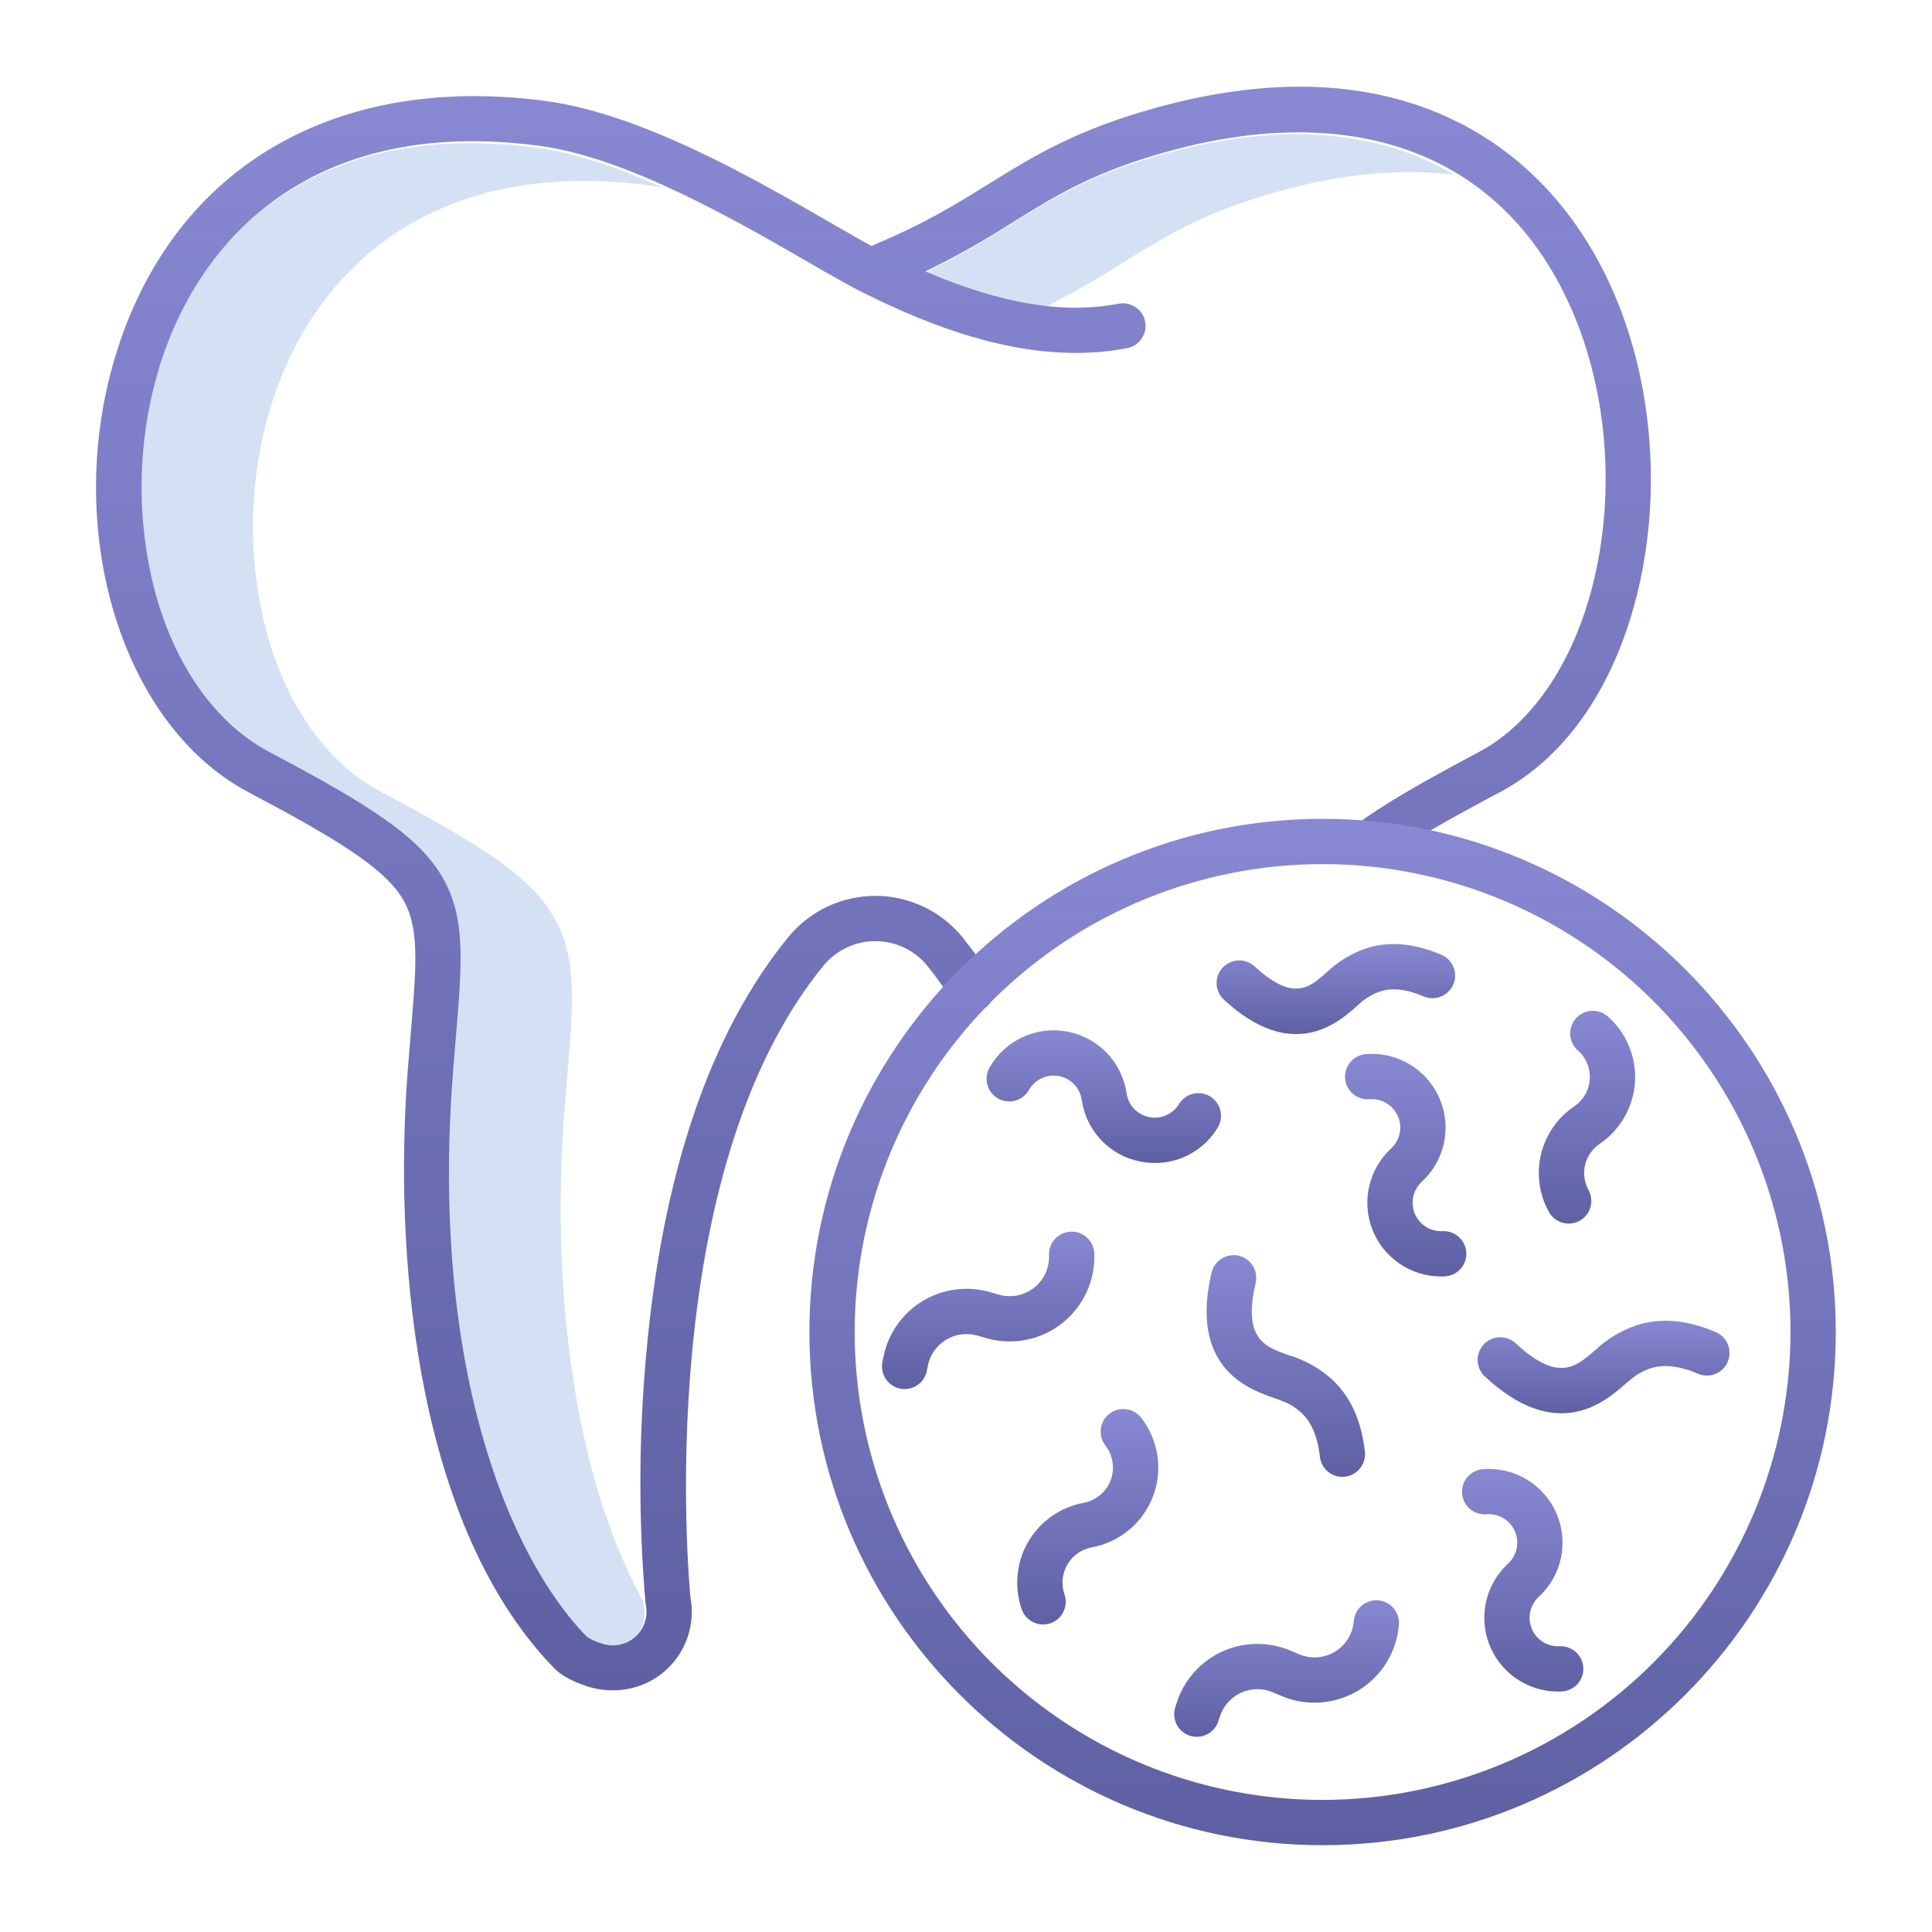
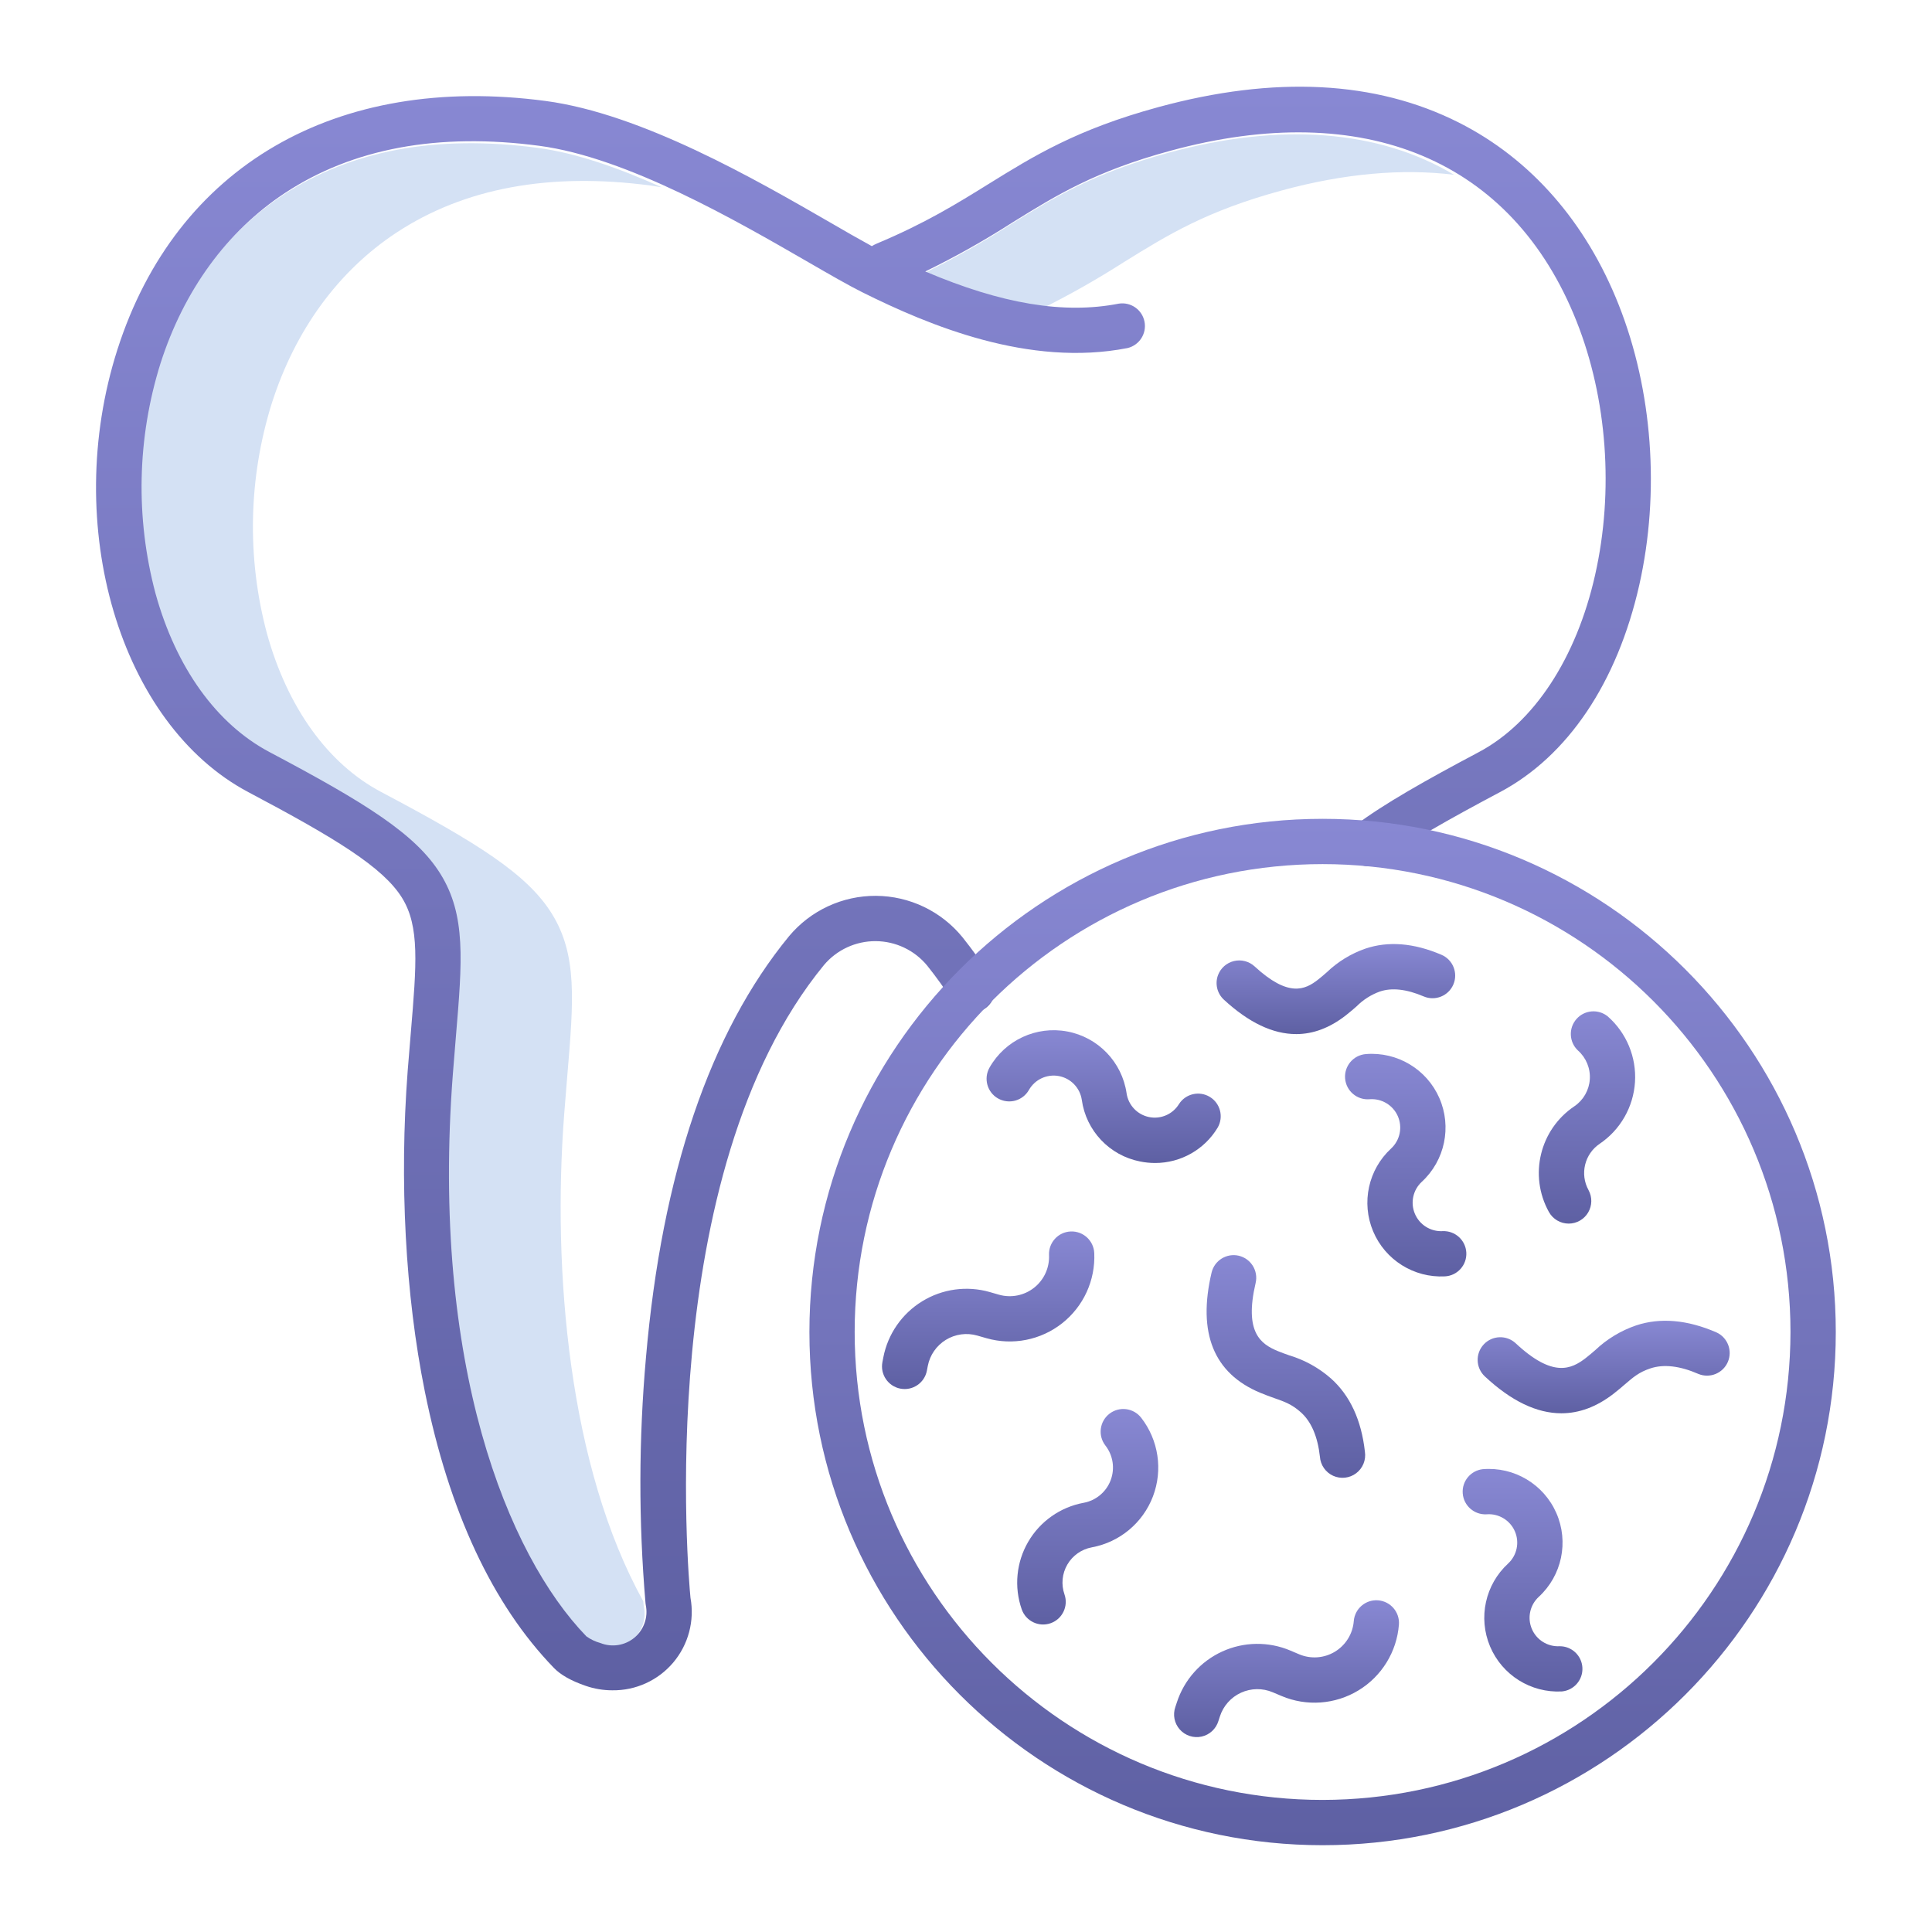
- <svg xmlns="http://www.w3.org/2000/svg" width="80" height="80" viewBox="0 0 80 80" fill="none">
-   <path d="M46.535 10.856C48.367 9.72 49.95 8.739 53.062 7.89C55.662 7.181 58.06 6.973 60.208 7.237C57.125 5.394 53.078 5.046 48.374 6.328C45.262 7.176 43.68 8.158 41.847 9.294C40.684 10.041 39.477 10.72 38.234 11.325C40.071 12.108 41.71 12.577 43.206 12.748C44.348 12.176 45.459 11.544 46.535 10.856Z" fill="#D4E1F4" />
-   <path d="M26.652 66.471C26.65 66.454 26.644 66.396 26.636 66.302C23.558 60.764 22.864 52.637 23.361 46.133C23.404 45.572 23.448 45.05 23.489 44.564C23.752 41.435 23.911 39.547 22.853 37.838C21.835 36.193 19.759 34.899 15.774 32.789C13.577 31.626 11.899 29.293 11.05 26.218C10.216 23.088 10.288 19.786 11.256 16.695C12.225 13.663 14.007 11.223 16.41 9.637C19.216 7.785 22.762 7.128 26.95 7.684C27.098 7.704 27.247 7.728 27.398 7.755C25.651 6.967 23.868 6.335 22.262 6.122C18.075 5.566 14.528 6.224 11.722 8.075C9.319 9.661 7.537 12.101 6.568 15.132C5.599 18.223 5.528 21.526 6.362 24.656C7.211 27.73 8.889 30.064 11.085 31.227C15.07 33.336 17.146 34.63 18.165 36.275C19.223 37.985 19.064 39.873 18.801 43.001C18.76 43.488 18.716 44.009 18.673 44.57C18.072 52.436 19.209 62.681 24.204 67.842C24.381 67.968 24.578 68.061 24.787 68.117C25.02 68.21 25.273 68.238 25.521 68.198C25.768 68.159 26.001 68.053 26.193 67.892C26.385 67.731 26.531 67.522 26.613 67.285C26.696 67.048 26.714 66.794 26.664 66.548C26.658 66.523 26.655 66.497 26.652 66.471Z" fill="#D4E1F4" />
-   <path d="M60.404 5.074C56.964 3.338 52.777 3.123 47.959 4.437C44.584 5.357 42.812 6.455 40.938 7.618C39.645 8.419 38.31 9.247 36.317 10.081C36.242 10.113 36.17 10.15 36.1 10.192C35.631 9.939 35.053 9.605 34.409 9.233C31.29 7.432 26.576 4.709 22.586 4.18C13.916 3.031 7.289 6.88 4.86 14.479C2.531 21.766 4.965 29.984 10.286 32.802C13.889 34.709 15.863 35.91 16.649 37.18C17.381 38.363 17.249 39.925 17.011 42.762C16.969 43.253 16.925 43.779 16.882 44.345C16.533 48.909 16.784 53.62 17.59 57.611C18.593 62.583 20.391 66.436 22.935 69.064C23.219 69.357 23.65 69.6 24.254 69.808C24.608 69.93 24.979 69.992 25.354 69.992C25.833 69.999 26.309 69.899 26.745 69.701C27.182 69.502 27.569 69.208 27.878 68.842C28.188 68.475 28.413 68.045 28.536 67.581C28.659 67.118 28.678 66.632 28.591 66.16C28.509 65.307 27.011 48.614 34.122 39.957C34.384 39.646 34.712 39.397 35.082 39.226C35.451 39.056 35.854 38.968 36.261 38.971C36.668 38.973 37.069 39.064 37.437 39.238C37.805 39.413 38.13 39.665 38.389 39.979C38.77 40.455 39.125 40.95 39.453 41.463C39.519 41.569 39.604 41.66 39.706 41.732C39.807 41.804 39.921 41.855 40.042 41.882C40.164 41.91 40.289 41.913 40.411 41.891C40.533 41.87 40.65 41.824 40.755 41.757C40.859 41.69 40.949 41.603 41.02 41.501C41.091 41.398 41.14 41.283 41.166 41.162C41.191 41.04 41.193 40.915 41.17 40.793C41.147 40.671 41.099 40.555 41.031 40.451C40.667 39.883 40.273 39.334 39.852 38.806C39.418 38.275 38.872 37.846 38.253 37.55C37.634 37.254 36.958 37.099 36.272 37.095C35.586 37.092 34.907 37.239 34.285 37.529C33.663 37.818 33.112 38.24 32.673 38.767C29.401 42.75 27.407 48.619 26.747 56.212C26.446 59.597 26.44 63.002 26.73 66.389C26.732 66.414 26.736 66.44 26.741 66.465C26.791 66.711 26.774 66.966 26.691 67.202C26.608 67.439 26.463 67.649 26.27 67.809C26.078 67.97 25.846 68.076 25.598 68.115C25.351 68.155 25.097 68.127 24.864 68.034C24.655 67.978 24.458 67.885 24.282 67.759C21.007 64.375 17.834 56.484 18.751 44.487C18.794 43.926 18.837 43.405 18.878 42.919C19.141 39.79 19.3 37.902 18.242 36.193C17.224 34.547 15.149 33.254 11.163 31.144C8.966 29.981 7.288 27.647 6.439 24.573C5.605 21.443 5.677 18.14 6.645 15.049C7.614 12.018 9.396 9.578 11.799 7.992C14.605 6.141 18.152 5.483 22.34 6.039C25.961 6.519 30.48 9.13 33.472 10.857C34.367 11.374 35.141 11.821 35.713 12.105C38.471 13.477 42.609 15.209 46.685 14.413C46.928 14.364 47.14 14.22 47.277 14.015C47.414 13.809 47.465 13.558 47.417 13.315C47.37 13.073 47.229 12.858 47.025 12.72C46.82 12.581 46.569 12.528 46.326 12.573C44.059 13.016 41.479 12.589 38.314 11.241C39.557 10.636 40.763 9.959 41.925 9.211C43.758 8.075 45.34 7.094 48.452 6.246C56.502 4.051 62.637 6.627 65.284 13.311C66.552 16.513 66.832 20.337 66.051 23.803C65.275 27.255 63.517 29.931 61.23 31.145C59.033 32.311 57.321 33.274 56.109 34.183C55.91 34.332 55.779 34.554 55.744 34.8C55.709 35.046 55.773 35.296 55.922 35.495C56.071 35.694 56.293 35.826 56.539 35.861C56.785 35.896 57.035 35.832 57.234 35.683C58.35 34.847 59.99 33.926 62.109 32.801C64.921 31.309 66.97 28.259 67.881 24.215C68.741 20.39 68.43 16.164 67.027 12.621C65.666 9.183 63.375 6.573 60.404 5.074Z" fill="url(#paint0_linear)" />
-   <path d="M54.766 33.906C43.048 33.906 33.516 43.439 33.516 55.156C33.516 66.873 43.048 76.406 54.766 76.406C66.483 76.406 76.016 66.873 76.016 55.156C76.016 43.439 66.483 33.906 54.766 33.906ZM54.766 74.531C50.934 74.531 47.188 73.395 44.002 71.266C40.815 69.137 38.332 66.111 36.865 62.571C35.399 59.03 35.015 55.135 35.763 51.376C36.511 47.618 38.356 44.166 41.065 41.456C43.775 38.746 47.227 36.901 50.986 36.154C54.744 35.406 58.64 35.79 62.18 37.256C65.72 38.722 68.746 41.206 70.875 44.392C73.004 47.578 74.141 51.324 74.141 55.156C74.135 60.293 72.092 65.218 68.459 68.85C64.827 72.482 59.902 74.525 54.766 74.531Z" fill="url(#paint1_linear)" />
-   <path d="M53.668 42.819C54.377 42.819 55.063 42.562 55.726 42.045C55.896 41.913 56.042 41.785 56.172 41.672C56.444 41.398 56.774 41.188 57.137 41.057C57.633 40.889 58.242 40.957 58.95 41.259C59.178 41.356 59.436 41.358 59.666 41.265C59.897 41.173 60.081 40.992 60.178 40.764C60.276 40.536 60.279 40.278 60.187 40.048C60.095 39.817 59.915 39.633 59.687 39.535C58.542 39.045 57.481 38.96 56.534 39.282C55.939 39.489 55.395 39.822 54.941 40.259C54.819 40.365 54.704 40.466 54.575 40.566C54.042 40.981 53.357 41.314 51.95 40.016C51.859 39.932 51.753 39.868 51.638 39.825C51.522 39.783 51.399 39.763 51.276 39.768C51.153 39.773 51.032 39.802 50.921 39.854C50.809 39.906 50.708 39.979 50.625 40.069C50.541 40.16 50.477 40.266 50.434 40.381C50.392 40.497 50.372 40.62 50.377 40.743C50.382 40.866 50.411 40.987 50.463 41.098C50.515 41.21 50.588 41.311 50.678 41.394C51.707 42.344 52.707 42.819 53.668 42.819Z" fill="url(#paint2_linear)" />
-   <path d="M51.296 51.997C51.054 51.941 50.799 51.982 50.588 52.113C50.376 52.244 50.226 52.453 50.169 52.695C49.58 55.195 50.257 56.87 52.182 57.671C52.392 57.759 52.588 57.829 52.761 57.89C53.204 58.046 53.495 58.15 53.865 58.48C54.297 58.865 54.562 59.483 54.654 60.319C54.679 60.548 54.788 60.76 54.96 60.914C55.132 61.068 55.354 61.153 55.585 61.154C55.62 61.153 55.654 61.151 55.689 61.148C55.811 61.134 55.93 61.097 56.038 61.037C56.145 60.978 56.241 60.898 56.318 60.802C56.395 60.706 56.452 60.596 56.486 60.477C56.521 60.359 56.531 60.235 56.518 60.113C56.373 58.804 55.901 57.785 55.115 57.082C54.614 56.641 54.024 56.314 53.386 56.123C53.221 56.065 53.066 56.01 52.903 55.942C52.21 55.653 51.512 55.174 51.994 53.126C52.022 53.006 52.026 52.881 52.007 52.76C51.987 52.638 51.944 52.521 51.879 52.417C51.814 52.312 51.729 52.221 51.629 52.149C51.529 52.077 51.416 52.025 51.296 51.997Z" fill="url(#paint3_linear)" />
-   <path d="M66.056 55.906C65.924 56.02 65.799 56.127 65.659 56.235C65.064 56.693 64.301 57.06 62.764 55.624C62.582 55.455 62.34 55.364 62.092 55.373C61.843 55.381 61.608 55.488 61.438 55.669C61.269 55.851 61.178 56.093 61.187 56.342C61.195 56.59 61.302 56.825 61.484 56.995C62.573 58.012 63.633 58.521 64.653 58.521C65.391 58.521 66.108 58.255 66.802 57.721C66.983 57.582 67.141 57.446 67.279 57.327C67.635 57.02 67.87 56.818 68.34 56.662C68.889 56.479 69.557 56.556 70.328 56.891C70.554 56.983 70.808 56.982 71.034 56.889C71.26 56.797 71.441 56.62 71.538 56.396C71.636 56.172 71.642 55.919 71.555 55.69C71.469 55.462 71.297 55.276 71.076 55.172C69.868 54.647 68.747 54.55 67.747 54.883C67.117 55.099 66.54 55.447 66.056 55.906Z" fill="url(#paint4_linear)" />
-   <path d="M64.957 50.667C65.12 50.667 65.28 50.625 65.421 50.544C65.562 50.464 65.68 50.347 65.763 50.208C65.846 50.067 65.891 49.908 65.894 49.746C65.896 49.583 65.857 49.422 65.778 49.28C65.602 48.96 65.551 48.585 65.637 48.23C65.723 47.875 65.939 47.565 66.242 47.361C66.663 47.075 67.014 46.696 67.267 46.253C67.52 45.81 67.668 45.316 67.701 44.807C67.733 44.298 67.648 43.789 67.453 43.318C67.258 42.847 66.959 42.426 66.576 42.089C66.484 42.008 66.376 41.945 66.26 41.905C66.144 41.865 66.02 41.849 65.897 41.856C65.775 41.864 65.654 41.896 65.544 41.95C65.433 42.004 65.334 42.08 65.253 42.172C65.171 42.264 65.109 42.372 65.069 42.488C65.029 42.605 65.012 42.728 65.02 42.851C65.028 42.974 65.06 43.094 65.114 43.204C65.168 43.315 65.243 43.414 65.336 43.495C65.504 43.643 65.635 43.828 65.721 44.035C65.806 44.241 65.843 44.465 65.829 44.688C65.815 44.912 65.75 45.129 65.639 45.323C65.528 45.518 65.374 45.684 65.189 45.81C64.498 46.274 64.007 46.981 63.812 47.79C63.616 48.599 63.731 49.452 64.134 50.18C64.215 50.328 64.334 50.451 64.479 50.537C64.624 50.623 64.789 50.668 64.957 50.667Z" fill="url(#paint5_linear)" />
-   <path d="M57.065 66.266C56.817 66.246 56.572 66.326 56.383 66.487C56.193 66.649 56.076 66.879 56.057 67.127C56.037 67.384 55.955 67.633 55.82 67.853C55.685 68.074 55.499 68.258 55.278 68.392C55.057 68.527 54.808 68.606 54.55 68.625C54.292 68.644 54.034 68.601 53.796 68.501L53.431 68.346C52.983 68.157 52.502 68.063 52.016 68.07C51.53 68.076 51.05 68.184 50.608 68.386C50.166 68.588 49.771 68.88 49.448 69.243C49.125 69.605 48.88 70.031 48.73 70.494L48.668 70.684C48.629 70.802 48.614 70.926 48.623 71.049C48.632 71.172 48.665 71.293 48.721 71.403C48.777 71.513 48.854 71.612 48.948 71.692C49.042 71.773 49.151 71.834 49.269 71.872C49.386 71.91 49.51 71.924 49.634 71.914C49.757 71.904 49.877 71.87 49.987 71.813C50.097 71.757 50.194 71.679 50.274 71.584C50.354 71.49 50.414 71.38 50.452 71.263L50.514 71.072C50.584 70.857 50.697 70.659 50.848 70.49C50.998 70.321 51.182 70.186 51.387 70.091C51.593 69.998 51.816 69.947 52.042 69.944C52.268 69.941 52.492 69.985 52.7 70.073L53.065 70.227C53.577 70.444 54.133 70.536 54.686 70.495C55.24 70.455 55.777 70.283 56.252 69.995C56.726 69.707 57.126 69.309 57.417 68.836C57.708 68.363 57.883 67.828 57.926 67.274C57.936 67.151 57.921 67.028 57.883 66.911C57.845 66.794 57.784 66.685 57.704 66.591C57.624 66.498 57.527 66.421 57.417 66.365C57.307 66.309 57.188 66.275 57.065 66.266Z" fill="url(#paint6_linear)" />
-   <path d="M45.311 51.888C45.298 51.641 45.188 51.409 45.005 51.243C44.822 51.077 44.581 50.989 44.334 51C44.087 51.011 43.854 51.119 43.687 51.301C43.519 51.482 43.429 51.723 43.438 51.97C43.45 52.228 43.399 52.485 43.292 52.72C43.184 52.955 43.023 53.161 42.82 53.321C42.617 53.481 42.379 53.591 42.126 53.641C41.872 53.691 41.61 53.68 41.362 53.609L40.981 53.5C40.514 53.367 40.024 53.332 39.542 53.398C39.061 53.464 38.599 53.63 38.184 53.884C37.77 54.138 37.414 54.476 37.137 54.875C36.86 55.275 36.67 55.728 36.578 56.205L36.539 56.401C36.516 56.522 36.517 56.647 36.541 56.767C36.566 56.888 36.614 57.002 36.683 57.105C36.752 57.207 36.84 57.294 36.943 57.362C37.045 57.43 37.16 57.477 37.281 57.5C37.34 57.512 37.401 57.517 37.461 57.517C37.678 57.517 37.889 57.441 38.057 57.303C38.224 57.164 38.339 56.972 38.38 56.758L38.418 56.561C38.461 56.339 38.55 56.129 38.678 55.943C38.807 55.757 38.973 55.6 39.166 55.482C39.358 55.363 39.573 55.286 39.797 55.256C40.021 55.225 40.249 55.241 40.467 55.303L40.847 55.412C41.382 55.564 41.944 55.587 42.489 55.48C43.034 55.372 43.546 55.136 43.982 54.792C44.418 54.448 44.766 54.005 44.997 53.5C45.228 52.995 45.336 52.442 45.311 51.887V51.888Z" fill="url(#paint7_linear)" />
-   <path d="M45.938 58.541C45.84 58.617 45.759 58.711 45.698 58.818C45.637 58.925 45.598 59.043 45.583 59.165C45.567 59.287 45.576 59.411 45.609 59.53C45.641 59.649 45.697 59.76 45.773 59.857C45.929 60.058 46.031 60.296 46.069 60.549C46.107 60.801 46.079 61.059 45.989 61.297C45.898 61.535 45.747 61.746 45.551 61.909C45.355 62.072 45.121 62.182 44.87 62.228C44.394 62.317 43.942 62.507 43.546 62.785C43.15 63.064 42.819 63.425 42.576 63.844C42.332 64.263 42.182 64.729 42.136 65.211C42.09 65.694 42.148 66.18 42.307 66.637C42.389 66.872 42.561 67.065 42.785 67.173C43.009 67.281 43.266 67.296 43.501 67.215C43.736 67.133 43.929 66.961 44.037 66.737C44.145 66.513 44.16 66.256 44.078 66.021C44.008 65.819 43.982 65.604 44.002 65.391C44.023 65.177 44.089 64.971 44.197 64.786C44.304 64.601 44.451 64.441 44.626 64.318C44.801 64.195 45 64.111 45.211 64.072C45.778 63.968 46.309 63.719 46.752 63.349C47.196 62.98 47.536 62.503 47.742 61.964C47.947 61.425 48.01 60.842 47.925 60.271C47.839 59.701 47.608 59.162 47.254 58.706C47.178 58.609 47.084 58.527 46.977 58.466C46.87 58.406 46.752 58.366 46.63 58.351C46.508 58.336 46.383 58.344 46.265 58.377C46.146 58.41 46.035 58.466 45.938 58.541Z" fill="url(#paint8_linear)" />
-   <path d="M41.326 45.484C41.433 45.545 41.551 45.584 41.673 45.6C41.796 45.615 41.92 45.606 42.038 45.574C42.157 45.541 42.268 45.485 42.365 45.41C42.463 45.334 42.544 45.24 42.605 45.133C42.726 44.92 42.911 44.75 43.134 44.647C43.356 44.544 43.606 44.513 43.847 44.558C44.088 44.604 44.309 44.723 44.478 44.9C44.648 45.077 44.759 45.302 44.794 45.545C44.882 46.168 45.161 46.748 45.593 47.205C46.025 47.662 46.59 47.973 47.207 48.094C47.413 48.136 47.622 48.157 47.832 48.157C48.354 48.157 48.867 48.022 49.321 47.765C49.775 47.508 50.155 47.137 50.423 46.689C50.552 46.477 50.592 46.222 50.533 45.98C50.474 45.739 50.322 45.53 50.11 45.401C49.897 45.272 49.642 45.232 49.401 45.291C49.159 45.35 48.951 45.502 48.821 45.714C48.695 45.921 48.509 46.084 48.286 46.181C48.064 46.278 47.818 46.304 47.58 46.256C47.343 46.208 47.126 46.087 46.96 45.911C46.793 45.736 46.685 45.512 46.65 45.273C46.557 44.644 46.271 44.059 45.831 43.601C45.39 43.142 44.818 42.833 44.193 42.715C43.568 42.598 42.922 42.678 42.345 42.945C41.769 43.212 41.289 43.653 40.975 44.205C40.914 44.312 40.875 44.431 40.859 44.553C40.844 44.675 40.853 44.799 40.886 44.918C40.918 45.036 40.974 45.148 41.05 45.245C41.125 45.342 41.219 45.423 41.326 45.484Z" fill="url(#paint9_linear)" />
-   <path d="M64.576 68.167C64.334 68.179 64.094 68.117 63.889 67.988C63.683 67.859 63.523 67.67 63.429 67.447C63.335 67.223 63.312 66.977 63.364 66.74C63.415 66.503 63.538 66.288 63.716 66.123C64.184 65.693 64.505 65.127 64.636 64.505C64.766 63.883 64.699 63.235 64.444 62.653C64.189 62.071 63.759 61.583 63.213 61.257C62.667 60.931 62.033 60.783 61.4 60.835C61.152 60.855 60.922 60.973 60.761 61.162C60.6 61.352 60.521 61.598 60.541 61.846C60.562 62.093 60.679 62.323 60.869 62.484C61.059 62.645 61.304 62.724 61.552 62.704C61.797 62.684 62.041 62.741 62.252 62.867C62.462 62.992 62.628 63.181 62.727 63.405C62.825 63.63 62.851 63.88 62.801 64.12C62.75 64.36 62.626 64.578 62.446 64.745C61.994 65.16 61.679 65.703 61.54 66.301C61.402 66.899 61.447 67.525 61.669 68.097C61.892 68.669 62.282 69.161 62.788 69.508C63.294 69.856 63.894 70.042 64.508 70.044C64.562 70.044 64.617 70.042 64.673 70.039C64.921 70.026 65.154 69.915 65.321 69.731C65.487 69.546 65.574 69.303 65.561 69.055C65.548 68.806 65.437 68.573 65.252 68.407C65.067 68.24 64.824 68.154 64.576 68.167H64.576Z" fill="url(#paint10_linear)" />
-   <path d="M60.717 51.867C60.703 51.619 60.592 51.387 60.408 51.22C60.223 51.054 59.981 50.968 59.733 50.979C59.49 50.992 59.251 50.929 59.045 50.801C58.84 50.672 58.679 50.483 58.586 50.259C58.492 50.036 58.469 49.789 58.52 49.552C58.572 49.315 58.695 49.1 58.873 48.936C59.341 48.505 59.662 47.939 59.792 47.317C59.923 46.695 59.856 46.048 59.601 45.465C59.346 44.883 58.915 44.395 58.37 44.069C57.824 43.743 57.19 43.596 56.556 43.647C56.309 43.667 56.079 43.785 55.918 43.975C55.757 44.164 55.678 44.41 55.698 44.658C55.718 44.906 55.836 45.136 56.026 45.296C56.215 45.457 56.461 45.536 56.709 45.516C56.953 45.496 57.198 45.553 57.408 45.679C57.619 45.805 57.785 45.993 57.883 46.218C57.982 46.443 58.008 46.692 57.957 46.932C57.907 47.172 57.783 47.391 57.603 47.557C57.151 47.973 56.836 48.516 56.697 49.114C56.559 49.712 56.603 50.338 56.826 50.91C57.049 51.482 57.439 51.974 57.945 52.321C58.451 52.668 59.05 52.855 59.664 52.856C59.719 52.856 59.774 52.855 59.83 52.852C60.078 52.839 60.311 52.728 60.477 52.543C60.644 52.358 60.73 52.115 60.717 51.867Z" fill="url(#paint11_linear)" />
+ <svg xmlns="http://www.w3.org/2000/svg" width="80" height="80" fill="none">
+   <path d="M46.535 10.856c1.832-1.136 3.415-2.117 6.527-2.966 2.6-.709 4.998-.917 7.146-.653-3.083-1.843-7.13-2.191-11.834-.909-3.112.848-4.694 1.83-6.527 2.966a35.113 35.113 0 01-3.613 2.03c1.837.784 3.476 1.253 4.972 1.424a36.541 36.541 0 003.329-1.892zM26.652 66.471a7.53 7.53 0 01-.016-.169c-3.078-5.538-3.772-13.665-3.274-20.17.043-.56.086-1.081.127-1.568.263-3.129.422-5.017-.636-6.726-1.018-1.645-3.094-2.94-7.08-5.049-2.196-1.163-3.874-3.497-4.723-6.57a17.116 17.116 0 01.206-9.524c.97-3.032 2.751-5.472 5.154-7.058 2.806-1.852 6.352-2.51 10.54-1.953.148.02.297.044.448.07-1.747-.787-3.53-1.42-5.136-1.632-4.187-.556-7.734.102-10.54 1.953C9.32 9.66 7.537 12.1 6.568 15.132a17.115 17.115 0 00-.206 9.524c.849 3.074 2.527 5.408 4.723 6.57 3.985 2.11 6.061 3.404 7.08 5.05 1.058 1.709.899 3.597.636 6.725-.041.487-.085 1.008-.128 1.569-.601 7.866.536 18.11 5.532 23.272a1.8 1.8 0 00.582.275 1.391 1.391 0 001.877-1.569.791.791 0 01-.012-.077z" fill="#D4E1F4" />
+   <path d="M60.404 5.074c-3.44-1.736-7.627-1.95-12.445-.637-3.375.92-5.147 2.018-7.022 3.18-1.291.802-2.627 1.63-4.62 2.464a1.773 1.773 0 00-.217.111 74.49 74.49 0 01-1.69-.96c-3.12-1.8-7.834-4.523-11.824-5.052-8.67-1.149-15.297 2.7-17.726 10.3-2.329 7.286.105 15.504 5.426 18.322 3.603 1.907 5.577 3.108 6.363 4.378.732 1.183.6 2.745.362 5.582-.042.491-.086 1.017-.13 1.583-.348 4.564-.097 9.275.709 13.266 1.003 4.972 2.801 8.825 5.345 11.453.284.293.715.536 1.32.744.353.122.724.184 1.099.184a3.246 3.246 0 003.237-3.832c-.082-.853-1.58-17.546 5.53-26.203a2.782 2.782 0 014.268.022c.38.476.736.971 1.064 1.484a.938.938 0 101.578-1.012 19.338 19.338 0 00-1.179-1.645 4.655 4.655 0 00-7.18-.039c-3.271 3.983-5.265 9.852-5.924 17.445a58.563 58.563 0 00-.018 10.177.874.874 0 00.011.076 1.39 1.39 0 01-1.877 1.57 1.81 1.81 0 01-.582-.276c-3.275-3.384-6.448-11.275-5.531-23.272.043-.56.086-1.082.127-1.568.263-3.129.422-5.017-.636-6.726-1.018-1.646-3.094-2.94-7.08-5.05-2.196-1.162-3.874-3.496-4.723-6.57a17.117 17.117 0 01.206-9.524c.97-3.031 2.751-5.471 5.154-7.057 2.806-1.851 6.353-2.509 10.54-1.953 3.622.48 8.142 3.09 11.133 4.818.895.517 1.67.964 2.24 1.248 2.759 1.372 6.897 3.104 10.973 2.308a.938.938 0 00-.359-1.84c-2.267.443-4.847.016-8.012-1.332a35.117 35.117 0 003.611-2.03c1.833-1.136 3.415-2.117 6.527-2.965 8.05-2.195 14.185.381 16.832 7.065 1.268 3.202 1.548 7.026.767 10.492-.776 3.452-2.534 6.128-4.82 7.342-2.198 1.166-3.91 2.13-5.122 3.038a.937.937 0 001.125 1.5c1.116-.836 2.756-1.757 4.875-2.882 2.812-1.492 4.861-4.542 5.772-8.586.86-3.825.55-8.051-.854-11.594-1.361-3.438-3.652-6.048-6.623-7.547z" fill="url(#paint0_linear)" />
+   <path d="M54.766 33.906c-11.718 0-21.25 9.533-21.25 21.25s9.532 21.25 21.25 21.25c11.717 0 21.25-9.533 21.25-21.25s-9.533-21.25-21.25-21.25zm0 40.625A19.375 19.375 0 1174.14 55.156a19.397 19.397 0 01-19.375 19.375z" fill="url(#paint1_linear)" />
+   <path d="M53.668 42.82c.709 0 1.395-.258 2.058-.775.17-.132.316-.26.446-.373.272-.274.602-.484.965-.615.496-.168 1.105-.1 1.813.202a.937.937 0 00.737-1.724c-1.145-.49-2.206-.575-3.153-.253a4.382 4.382 0 00-1.593.977 8.364 8.364 0 01-.366.307c-.533.415-1.218.748-2.625-.55a.94.94 0 00-1.516.365.938.938 0 00.244 1.013c1.029.95 2.029 1.425 2.99 1.425z" fill="url(#paint2_linear)" />
+   <path d="M51.296 51.997a.939.939 0 00-1.127.698c-.589 2.5.088 4.175 2.013 4.976.21.088.406.158.58.22.442.155.733.259 1.103.589.432.385.697 1.004.79 1.839a.938.938 0 101.863-.206c-.145-1.309-.617-2.328-1.403-3.031-.5-.44-1.09-.768-1.73-.96a9.176 9.176 0 01-.482-.18c-.693-.289-1.39-.768-.91-2.816a.94.94 0 00-.697-1.129z" fill="url(#paint3_linear)" />
+   <path d="M66.056 55.906a9.917 9.917 0 01-.397.33c-.595.457-1.358.824-2.895-.612a.937.937 0 10-1.28 1.37c1.09 1.018 2.148 1.527 3.169 1.527.738 0 1.454-.266 2.149-.8.181-.14.339-.275.477-.394.356-.306.591-.509 1.061-.665.549-.183 1.217-.106 1.988.23a.938.938 0 00.748-1.72c-1.208-.525-2.329-.622-3.329-.289a4.634 4.634 0 00-1.691 1.023z" fill="url(#paint4_linear)" />
+   <path d="M64.957 50.667a.938.938 0 00.821-1.387 1.462 1.462 0 01.464-1.92 3.34 3.34 0 00.334-5.271.938.938 0 00-1.24 1.406 1.466 1.466 0 01-.147 2.315 3.328 3.328 0 00-1.055 4.37.938.938 0 00.823.487z" fill="url(#paint5_linear)" />
+   <path d="M57.065 66.266a.938.938 0 00-1.008.86 1.631 1.631 0 01-2.26 1.375l-.366-.155a3.504 3.504 0 00-4.7 2.148l-.063.19a.938.938 0 101.784.579l.062-.191a1.63 1.63 0 012.186-.999l.365.154a3.505 3.505 0 004.861-2.953.938.938 0 00-.861-1.008z" fill="url(#paint6_linear)" />
+   <path d="M45.311 51.888a.937.937 0 00-1.873.082 1.63 1.63 0 01-2.076 1.64l-.381-.11a3.506 3.506 0 00-4.404 2.705l-.038.196a.936.936 0 101.841.357l.038-.197a1.629 1.629 0 012.049-1.258l.38.109a3.504 3.504 0 004.464-3.525z" fill="url(#paint7_linear)" />
+   <path d="M45.938 58.541a.937.937 0 00-.165 1.316 1.484 1.484 0 01-.903 2.371 3.36 3.36 0 00-2.563 4.41.937.937 0 101.771-.617 1.484 1.484 0 011.133-1.949 3.36 3.36 0 002.043-5.366.938.938 0 00-1.316-.165z" fill="url(#paint8_linear)" />
+   <path d="M41.326 45.484a.937.937 0 001.279-.35 1.178 1.178 0 012.19.411 3.023 3.023 0 002.412 2.549c.206.042.415.063.625.063a3.017 3.017 0 002.591-1.468.938.938 0 00-1.602-.975 1.178 1.178 0 01-2.171-.441 3.052 3.052 0 00-5.675-1.068.939.939 0 00.351 1.28z" fill="url(#paint9_linear)" />
+   <path d="M64.576 68.167a1.179 1.179 0 01-.86-2.044 3.052 3.052 0 00-2.316-5.288.938.938 0 00.152 1.869 1.178 1.178 0 01.894 2.04 3.053 3.053 0 002.227 5.295.938.938 0 00-.097-1.872z" fill="url(#paint10_linear)" />
+   <path d="M60.717 51.867a.94.94 0 00-.984-.888 1.179 1.179 0 01-.86-2.043 3.054 3.054 0 00-2.316-5.289.938.938 0 00.152 1.87 1.179 1.179 0 01.894 2.04 3.054 3.054 0 002.227 5.295.937.937 0 00.887-.985z" fill="url(#paint11_linear)" />
  <defs>
-     <linearGradient id="paint0_linear" x1="36.168" y1="3.59" x2="36.168" y2="69.993" gradientUnits="userSpaceOnUse">
+     <linearGradient id="paint1_linear" x1="54.766" y1="33.906" x2="54.766" y2="76.406" gradientUnits="userSpaceOnUse">
      <stop stop-color="#8888D3" />
      <stop offset="1" stop-color="#5E60A3" />
    </linearGradient>
-     <linearGradient id="paint1_linear" x1="54.766" y1="33.906" x2="54.766" y2="76.406" gradientUnits="userSpaceOnUse">
+     <linearGradient id="paint6_linear" x1="53.275" y1="66.263" x2="53.275" y2="71.918" gradientUnits="userSpaceOnUse">
      <stop stop-color="#8888D3" />
      <stop offset="1" stop-color="#5E60A3" />
    </linearGradient>
    <linearGradient id="paint2_linear" x1="55.315" y1="39.091" x2="55.315" y2="42.819" gradientUnits="userSpaceOnUse">
      <stop stop-color="#8888D3" />
      <stop offset="1" stop-color="#5E60A3" />
    </linearGradient>
    <linearGradient id="paint3_linear" x1="53.243" y1="51.972" x2="53.243" y2="61.154" gradientUnits="userSpaceOnUse">
      <stop stop-color="#8888D3" />
      <stop offset="1" stop-color="#5E60A3" />
    </linearGradient>
    <linearGradient id="paint4_linear" x1="66.401" y1="54.69" x2="66.401" y2="58.521" gradientUnits="userSpaceOnUse">
      <stop stop-color="#8888D3" />
      <stop offset="1" stop-color="#5E60A3" />
    </linearGradient>
    <linearGradient id="paint5_linear" x1="65.713" y1="41.855" x2="65.713" y2="50.667" gradientUnits="userSpaceOnUse">
      <stop stop-color="#8888D3" />
      <stop offset="1" stop-color="#5E60A3" />
    </linearGradient>
-     <linearGradient id="paint6_linear" x1="53.275" y1="66.263" x2="53.275" y2="71.918" gradientUnits="userSpaceOnUse">
+     <linearGradient id="paint0_linear" x1="36.168" y1="3.59" x2="36.168" y2="69.993" gradientUnits="userSpaceOnUse">
      <stop stop-color="#8888D3" />
      <stop offset="1" stop-color="#5E60A3" />
    </linearGradient>
    <linearGradient id="paint7_linear" x1="40.919" y1="50.999" x2="40.919" y2="57.517" gradientUnits="userSpaceOnUse">
      <stop stop-color="#8888D3" />
      <stop offset="1" stop-color="#5E60A3" />
    </linearGradient>
    <linearGradient id="paint8_linear" x1="45.041" y1="58.344" x2="45.041" y2="67.267" gradientUnits="userSpaceOnUse">
      <stop stop-color="#8888D3" />
      <stop offset="1" stop-color="#5E60A3" />
    </linearGradient>
    <linearGradient id="paint9_linear" x1="45.706" y1="42.663" x2="45.706" y2="48.157" gradientUnits="userSpaceOnUse">
      <stop stop-color="#8888D3" />
      <stop offset="1" stop-color="#5E60A3" />
    </linearGradient>
    <linearGradient id="paint10_linear" x1="63.05" y1="60.825" x2="63.05" y2="70.044" gradientUnits="userSpaceOnUse">
      <stop stop-color="#8888D3" />
      <stop offset="1" stop-color="#5E60A3" />
    </linearGradient>
    <linearGradient id="paint11_linear" x1="58.207" y1="43.637" x2="58.207" y2="52.856" gradientUnits="userSpaceOnUse">
      <stop stop-color="#8888D3" />
      <stop offset="1" stop-color="#5E60A3" />
    </linearGradient>
  </defs>
</svg>
